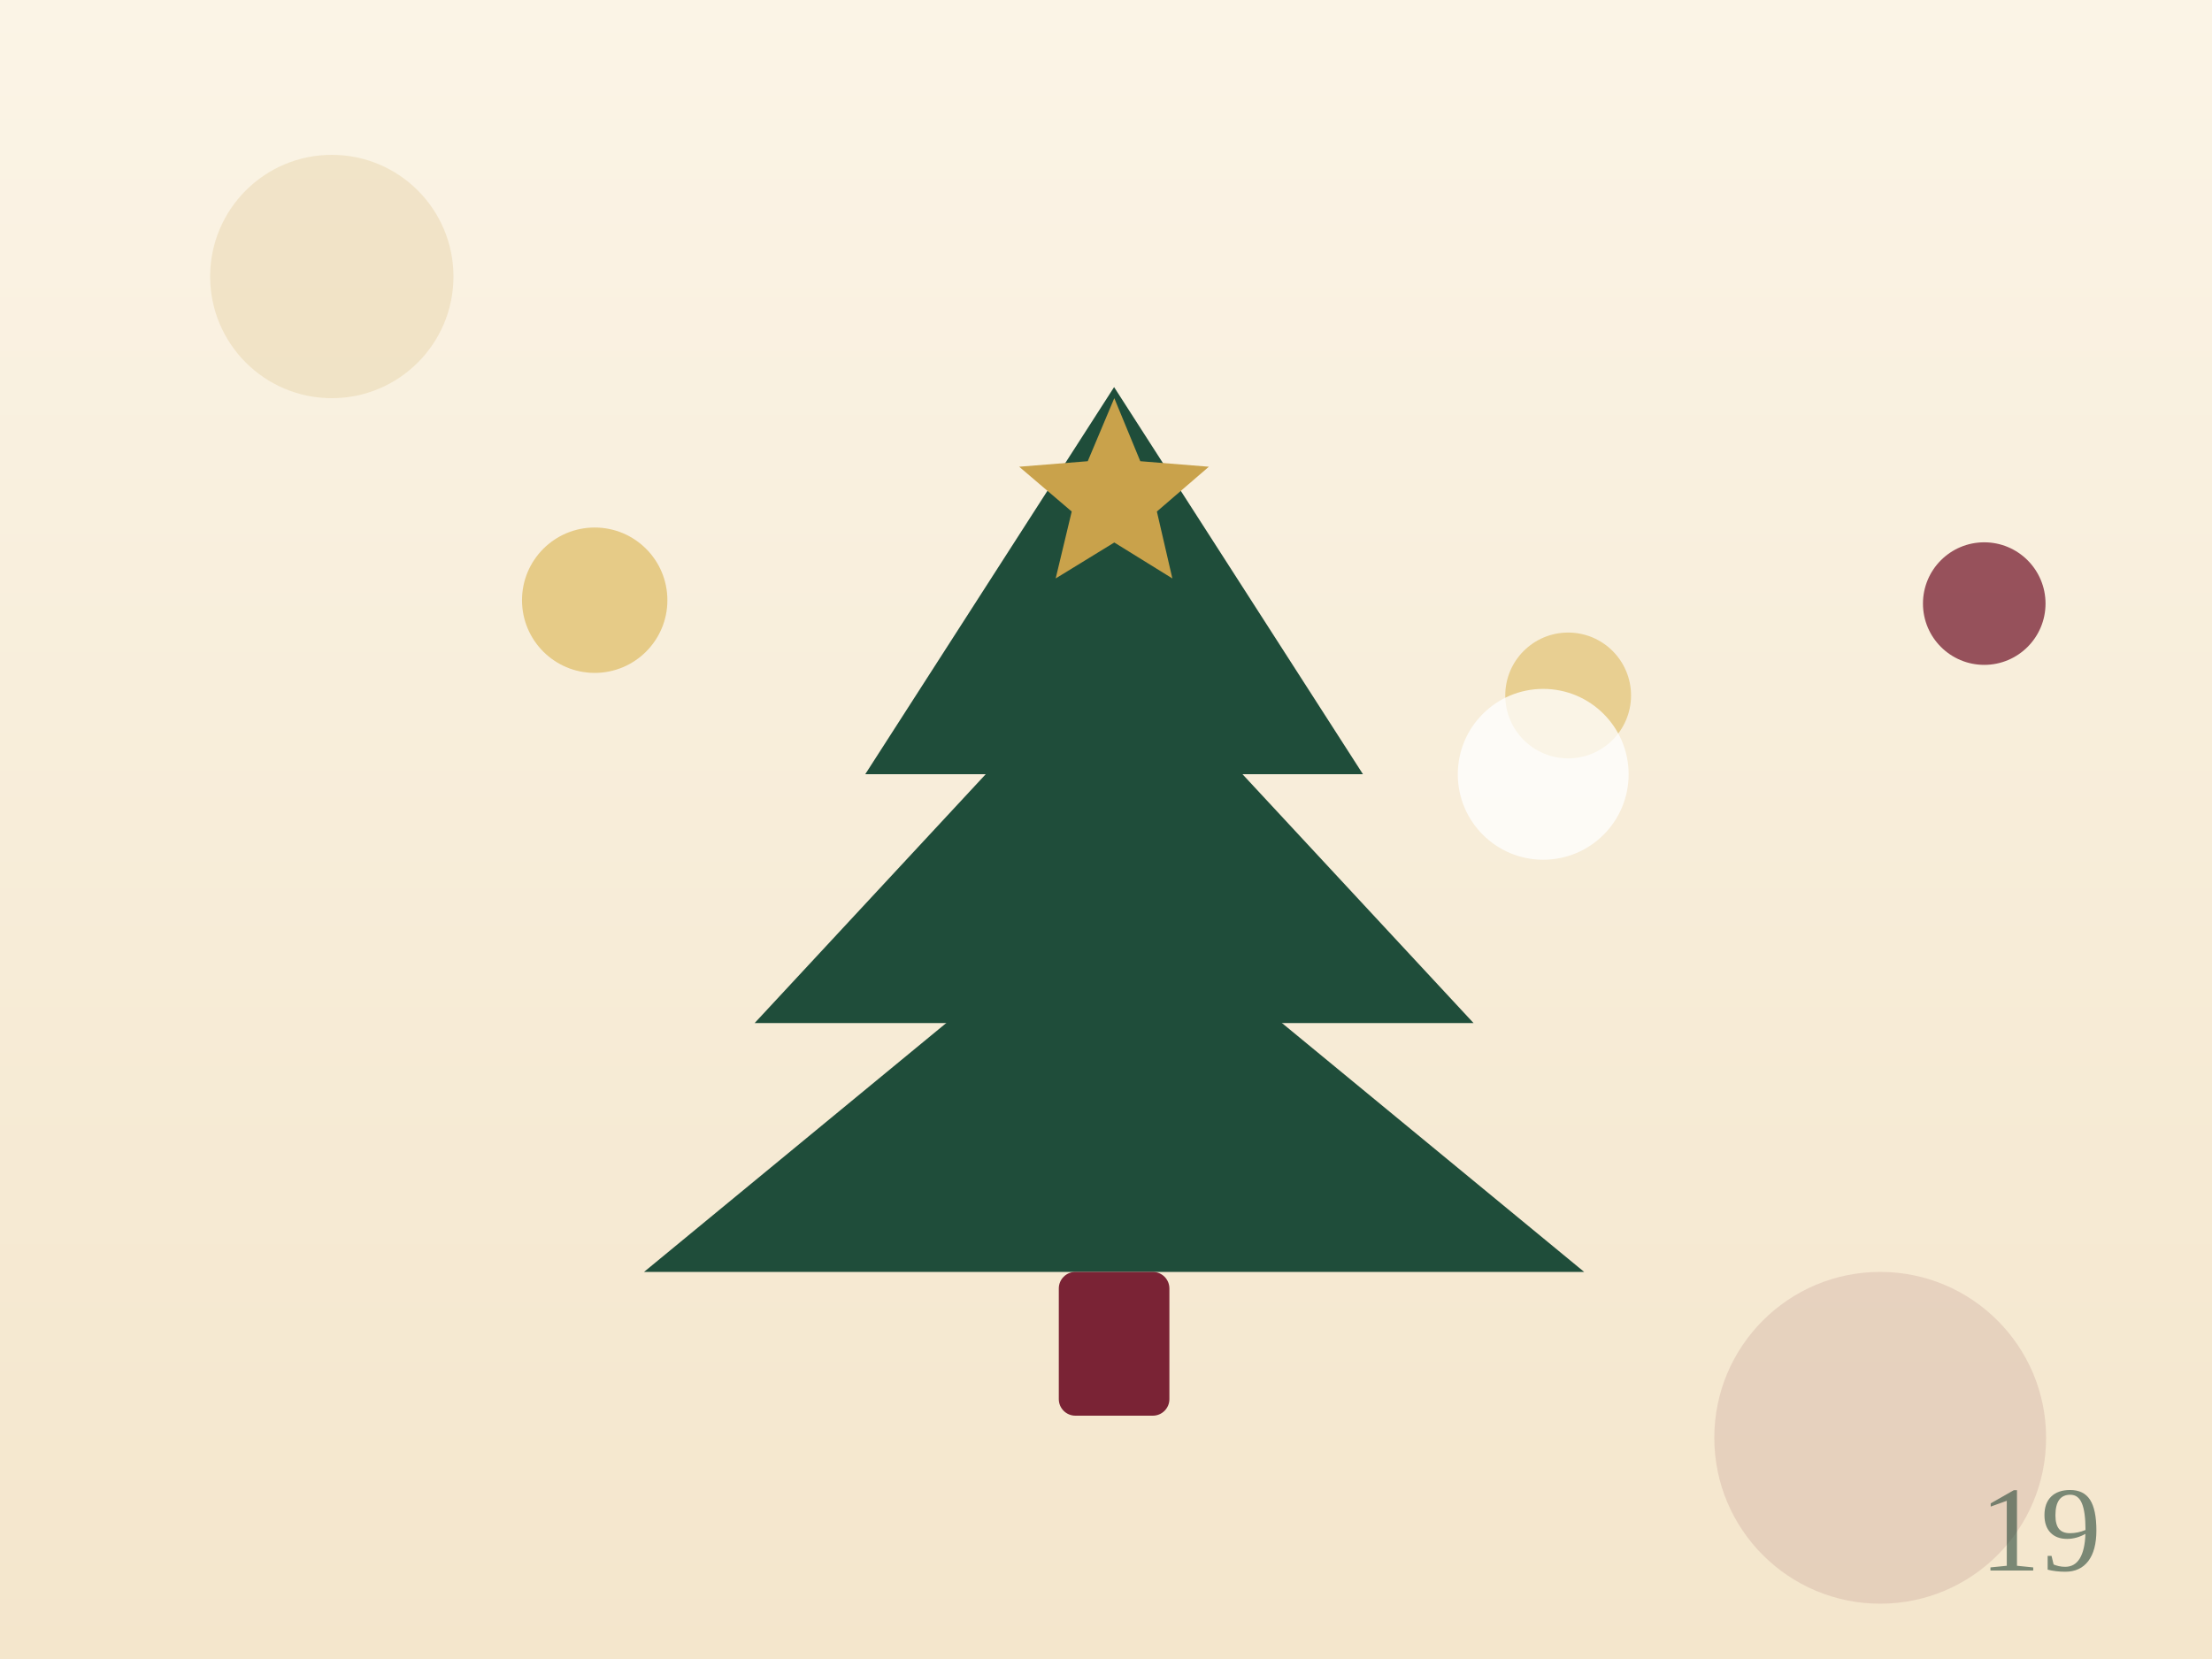
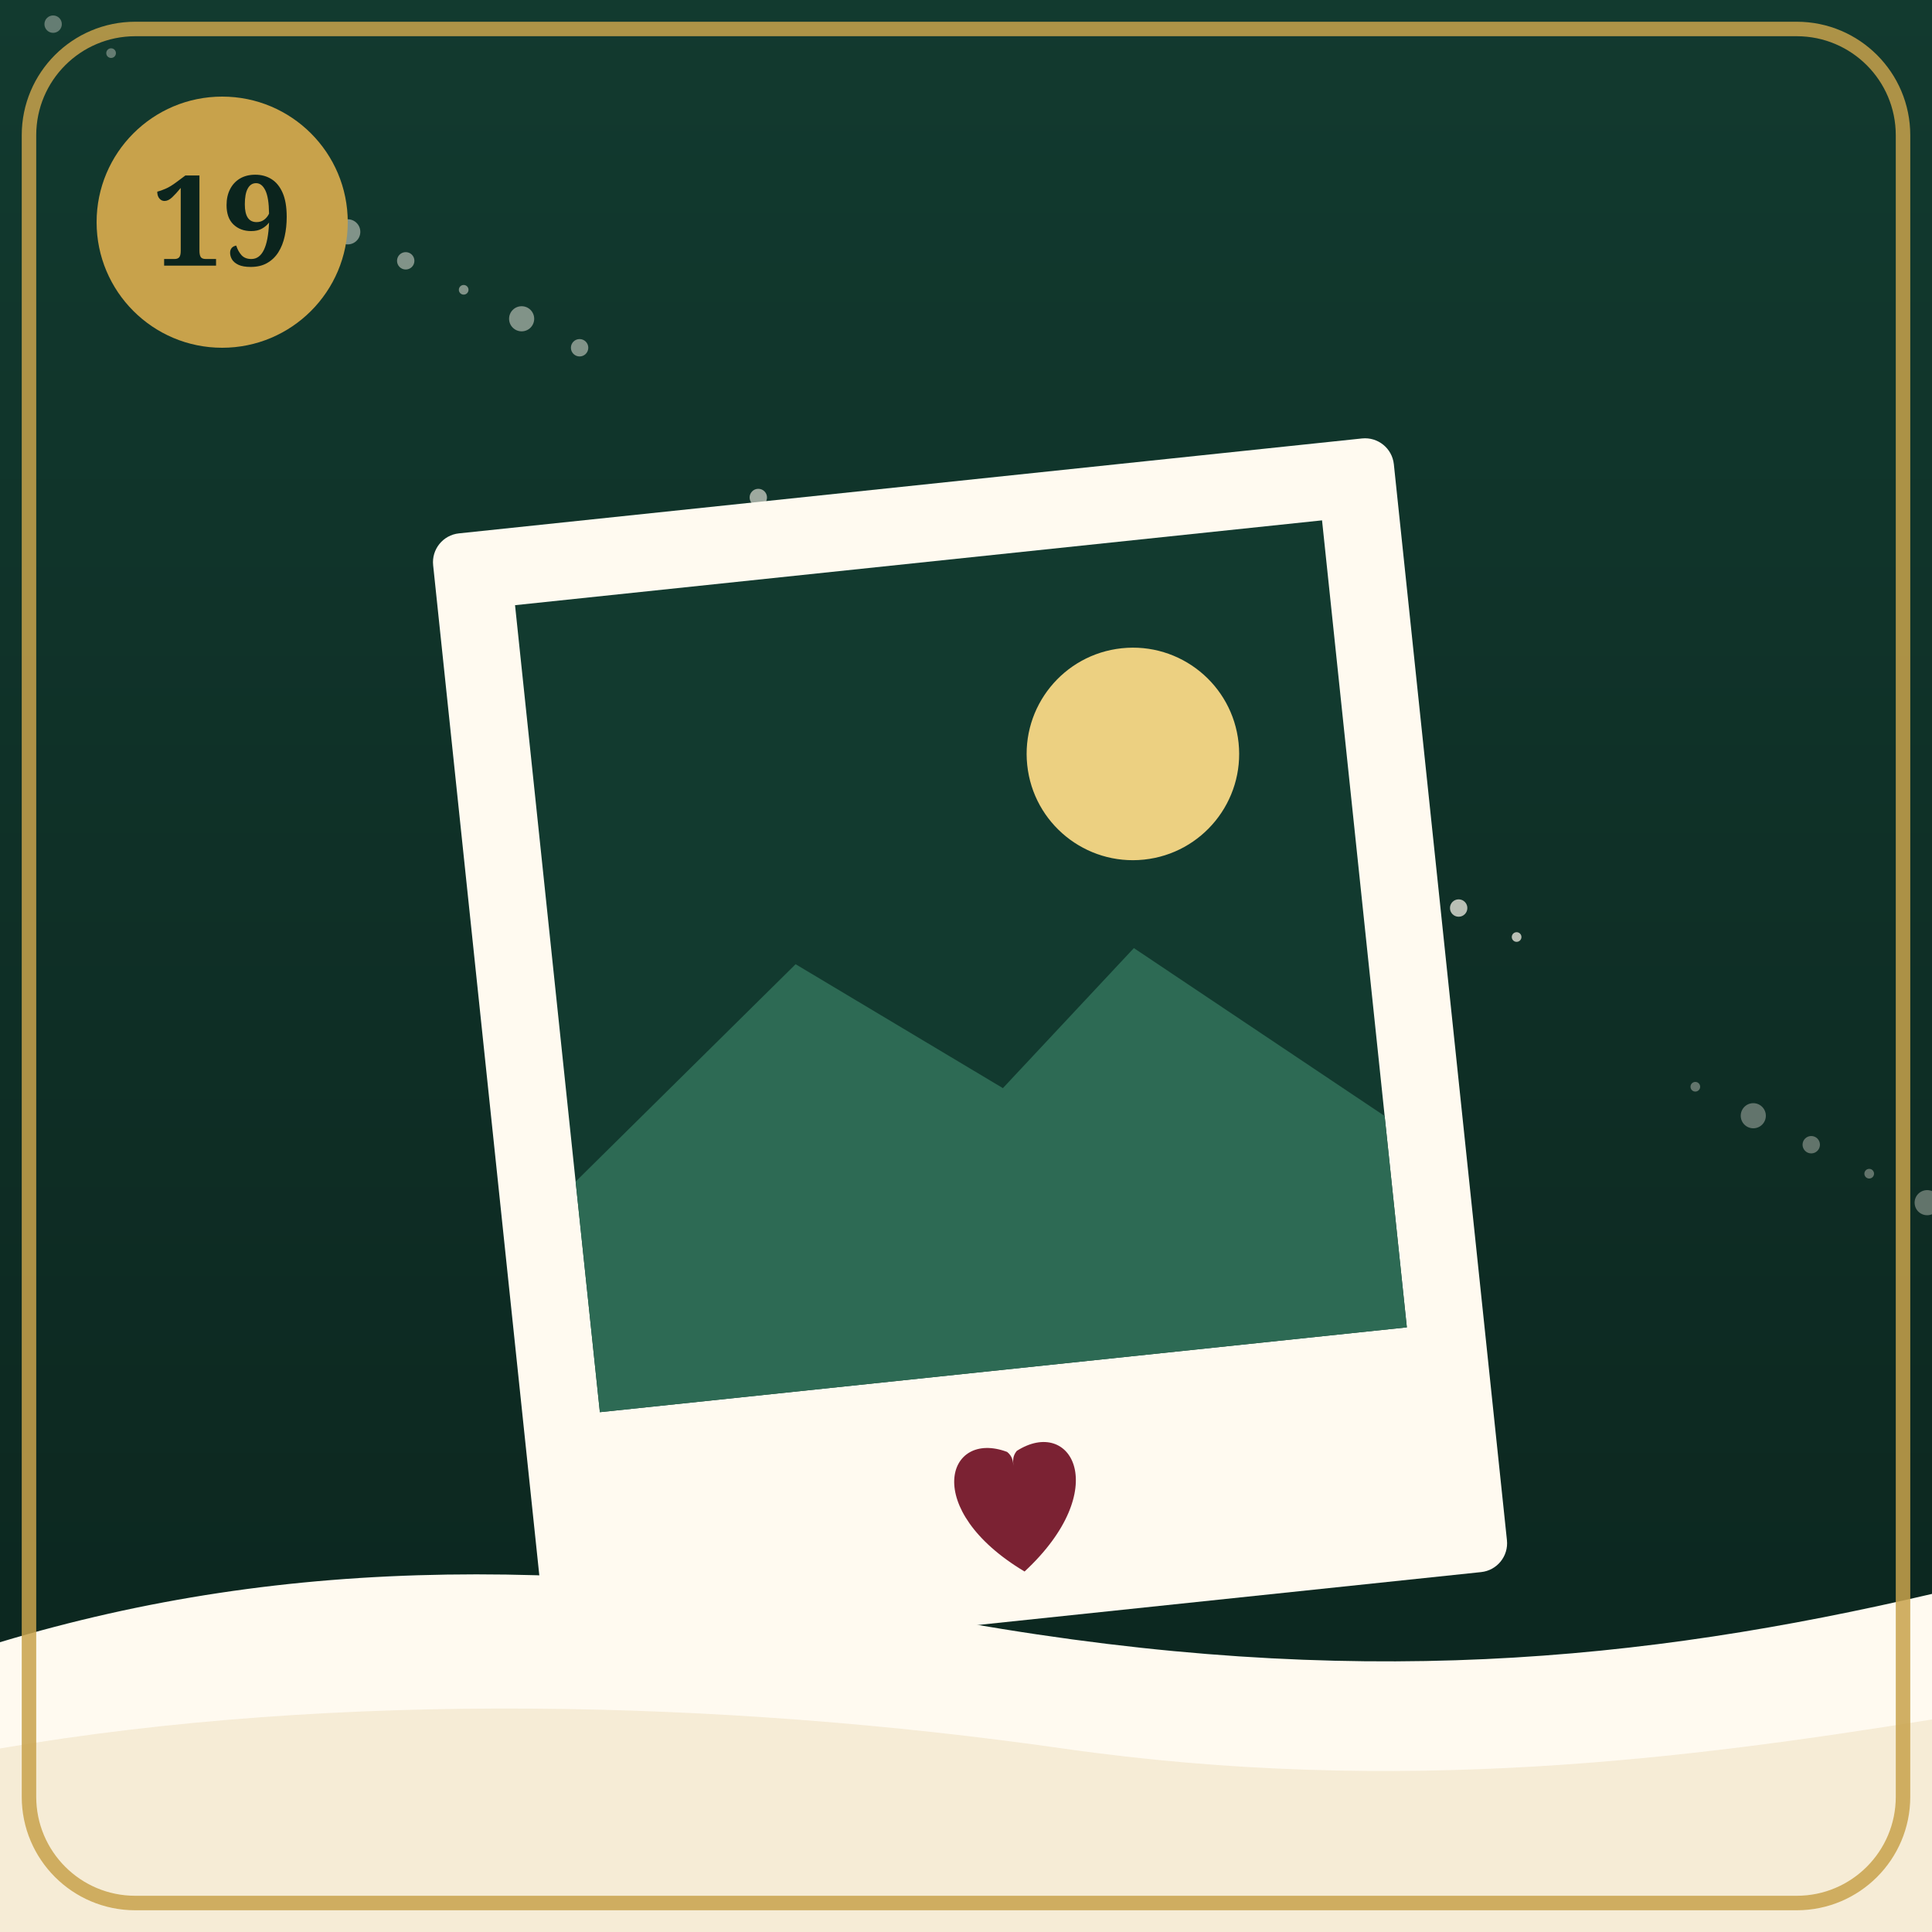
- <svg xmlns="http://www.w3.org/2000/svg" viewBox="0 0 400 300" role="img" aria-label="Illustrazione giorno 19">
+ <svg xmlns="http://www.w3.org/2000/svg" viewBox="0 0 400 400" role="img" aria-label="Illustrazione del giorno 19">
  <defs>
-     <linearGradient id="bg19" x1="0" y1="0" x2="0" y2="1">
-       <stop offset="0%" stop-color="#fbf4e6" />
-       <stop offset="100%" stop-color="#f4e6cc" />
+     <linearGradient id="g19" x1="0" y1="0" x2="0" y2="1">
+       <stop offset="0" stop-color="#123a2f" />
+       <stop offset="1" stop-color="#0b241d" />
    </linearGradient>
  </defs>
-   <rect width="400" height="300" fill="url(#bg19)" />
+   <rect width="400" height="400" fill="url(#g19)" />
+   <circle cx="23" cy="11" r="1" fill="#fffaf0" opacity="0.35" />
+   <circle cx="120" cy="72" r="1.8" fill="#fffaf0" opacity="0.47" />
+   <circle cx="217" cy="133" r="2.6" fill="#fffaf0" opacity="0.59" />
+   <circle cx="314" cy="194" r="1" fill="#fffaf0" opacity="0.71" />
+   <circle cx="11" cy="5" r="1.8" fill="#fffaf0" opacity="0.35" />
+   <circle cx="108" cy="66" r="2.6" fill="#fffaf0" opacity="0.47" />
+   <circle cx="205" cy="127" r="1" fill="#fffaf0" opacity="0.59" />
+   <circle cx="302" cy="188" r="1.8" fill="#fffaf0" opacity="0.71" />
+   <circle cx="399" cy="249" r="2.6" fill="#fffaf0" opacity="0.35" />
+   <circle cx="96" cy="60" r="1" fill="#fffaf0" opacity="0.47" />
+   <circle cx="193" cy="121" r="1.8" fill="#fffaf0" opacity="0.59" />
+   <circle cx="290" cy="182" r="2.6" fill="#fffaf0" opacity="0.71" />
+   <circle cx="387" cy="243" r="1" fill="#fffaf0" opacity="0.35" />
+   <circle cx="84" cy="54" r="1.8" fill="#fffaf0" opacity="0.47" />
+   <circle cx="181" cy="115" r="2.6" fill="#fffaf0" opacity="0.59" />
+   <circle cx="278" cy="176" r="1" fill="#fffaf0" opacity="0.71" />
+   <circle cx="375" cy="237" r="1.8" fill="#fffaf0" opacity="0.35" />
+   <circle cx="72" cy="48" r="2.6" fill="#fffaf0" opacity="0.47" />
+   <circle cx="169" cy="109" r="1" fill="#fffaf0" opacity="0.59" />
+   <circle cx="266" cy="170" r="1.8" fill="#fffaf0" opacity="0.71" />
+   <circle cx="363" cy="231" r="2.6" fill="#fffaf0" opacity="0.35" />
+   <circle cx="60" cy="42" r="1" fill="#fffaf0" opacity="0.47" />
+   <circle cx="157" cy="103" r="1.8" fill="#fffaf0" opacity="0.59" />
+   <circle cx="254" cy="164" r="2.6" fill="#fffaf0" opacity="0.71" />
+   <circle cx="351" cy="225" r="1" fill="#fffaf0" opacity="0.35" />
+   <circle cx="48" cy="36" r="1.8" fill="#fffaf0" opacity="0.47" />
+   <path d="M0 340c60-18 120-18 200-4s140 8 200-6v70H0z" fill="#fffaf0" />
+   <path d="M0 362c70-12 150-10 220 0s130 2 180-6v44H0z" fill="#f5ead3" opacity=".9" />
  <g>
-     <circle cx="283.571" cy="125.76" r="11.373" fill="#e3c57a" opacity="0.76" />
-     <circle cx="217.82" cy="173.896" r="7.171" fill="#ffffff" opacity="0.72" />
-     <circle cx="279.062" cy="140.02" r="15.446" fill="#ffffff" opacity="0.77" />
-     <circle cx="107.54" cy="108.537" r="13.145" fill="#e3c57a" opacity="0.86" />
-     <circle cx="358.815" cy="109.148" r="11.082" fill="#7a2335" opacity="0.77" />
+     <g transform="rotate(-6 200 210)">
+       <rect x="100" y="100" width="200" height="236" rx="6" fill="#fffaf0" />
+       <rect x="116" y="116" width="168" height="168" fill="#123a2f" />
+       <circle cx="240" cy="160" r="22" fill="#ecd081" />
+       <path d="M116 284v-48l50-40 40 30 30-26 48 40v44z" fill="#2d6a54" />
+       <path transform="translate(200 312) scale(0.5)" d="M0 28 C-40 -2 -26 -34 -2 -22 C0 -20 0 -18 0 -16 C0 -18 0 -20 2 -22 C26 -34 40 -2 0 28Z" fill="#7b2233" />
+     </g>
  </g>
-   <polygon points="201.465,160 116.465,230 286.465,230" fill="#1f4d3a" />
-   <polygon points="201.465,115 136.465,185 266.465,185" fill="#1f4d3a" />
-   <polygon points="201.465,70 156.465,140 246.465,140" fill="#1f4d3a" />
-   <rect x="191.465" y="230" width="20" height="26" rx="3" fill="#7a2335" />
-   <polygon points="201.5,72.0 206.2,83.4 218.6,84.4 209.2,92.5 212.0,104.6 201.5,98.1 190.9,104.6 193.8,92.5 184.3,84.4 196.7,83.4" fill="#c9a24b" />
-   <circle cx="60" cy="50" r="22" fill="#c9a24b" opacity="0.18" />
-   <circle cx="340" cy="260" r="30" fill="#7a2335" opacity="0.12" />
-   <text x="380" y="284" text-anchor="end" font-family="Georgia, 'Times New Roman', serif" font-size="22" fill="#163a2b" opacity="0.55">19</text>
+   <g>
+     <circle cx="46" cy="46" r="26" fill="#c8a24b" />
+     <text x="46" y="55" text-anchor="middle" font-family="Georgia,serif" font-size="26" font-weight="700" fill="#0b241d">19</text>
+   </g>
+   <rect x="6" y="6" width="388" height="388" rx="22" fill="none" stroke="#c8a24b" stroke-width="3" opacity=".85" />
</svg>
